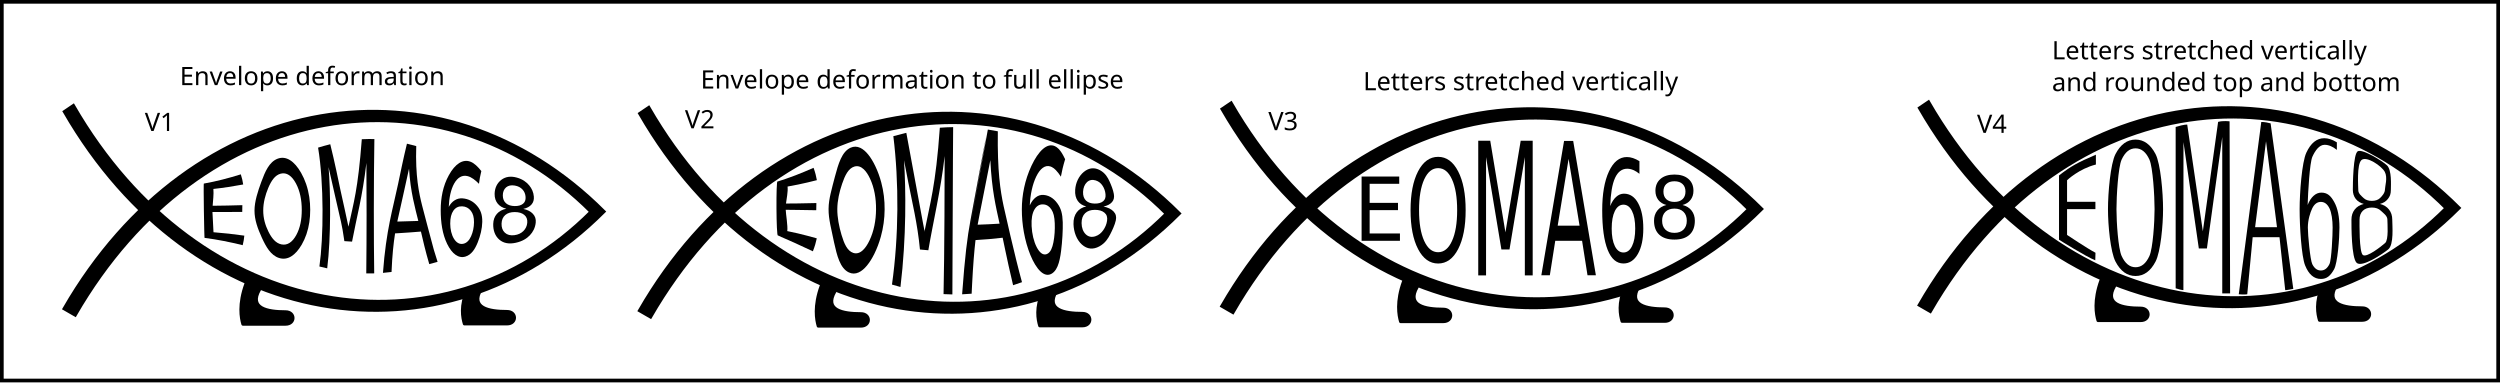
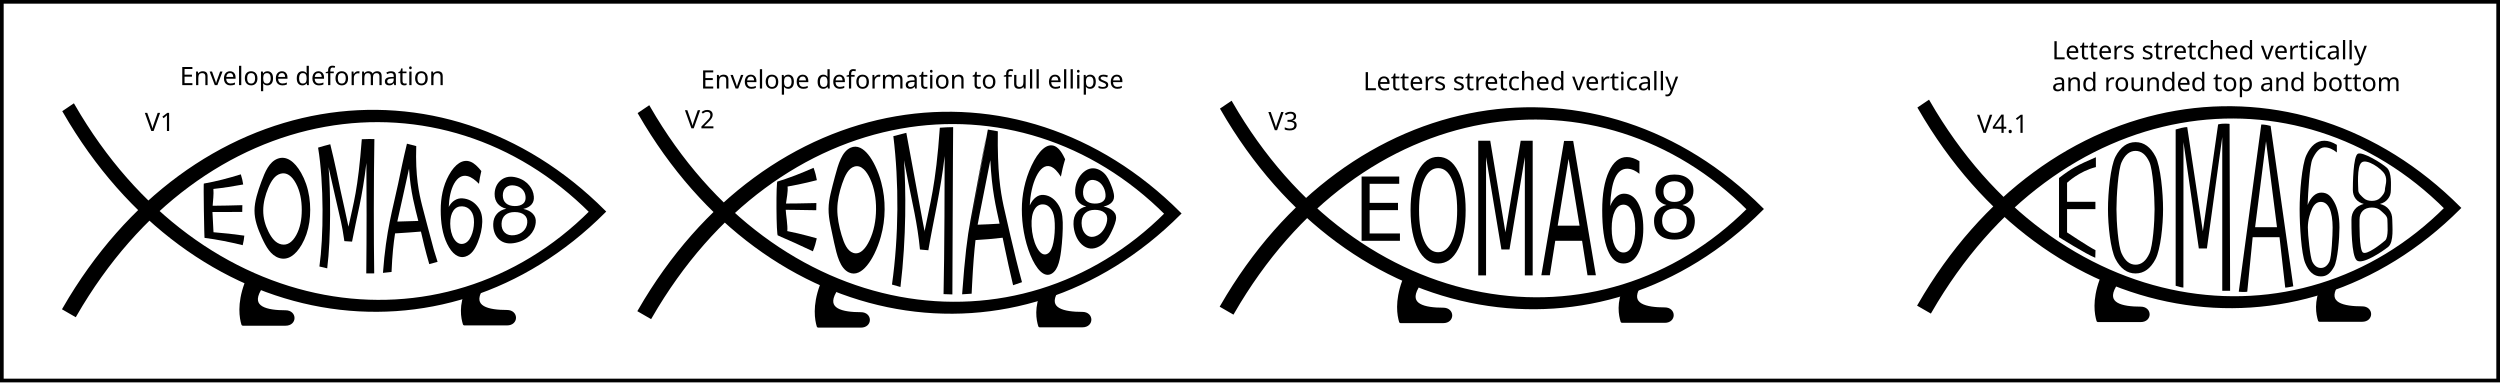
<svg xmlns="http://www.w3.org/2000/svg" version="1.1" width="3934.991" height="601.794" id="svg3107">
  <defs id="defs3109">
    </defs>
  <rect style="opacity:1;fill:#ffffff;fill-opacity:1;stroke:#000000;stroke-width:5.797;stroke-linecap:round;stroke-linejoin:miter;stroke-miterlimit:4;stroke-dasharray:none;stroke-dashoffset:0;stroke-opacity:1" id="rect4225" width="3929.194" height="595.997" x="2.898" y="2.898" />
  <g transform="translate(71.89195,-532.3932)" id="layer1">
    <path d="M 29.054,1018.266 C 230.428,669.475 622.189,608.821 878.773,865.405 623.963,1120.215 230.885,1057.091 29.431,708.162 l 14.187,-9.6 C 242.523,1043.076 625.116,1098.99 858.34,865.766 624.264,631.69 246.226,682.233 46.426,1028.296 Z" id="path3017" style="fill:#000000;fill-opacity:1;fill-rule:nonzero;stroke:#000000;stroke-width:5;stroke-linecap:butt;stroke-linejoin:miter;stroke-miterlimit:4;stroke-dasharray:none;stroke-opacity:1;marker-mid:none" />
    <path d="m 315.281,979.193 c -11.766,31.987 -7.649,53.952 -4.798,63.358 l 67.143,0 c 15.53,0 15.316,-19.286 0,-19.286 -29.071,0 -58.087,-5.703 -41.031,-35.245 z" id="path5954" style="fill:#000000;fill-opacity:1;stroke:#000000;stroke-width:5;stroke-linecap:round;stroke-linejoin:round;stroke-miterlimit:4;stroke-dasharray:none;stroke-opacity:1" />
    <path d="m 664.023,987.695 c -11.766,25.8 -7.776,44.987 -4.924,54.393 l 67.143,0 c 15.53,0 15.316,-19.286 0,-19.286 -29.071,0 -58.087,-5.703 -41.031,-35.245 z" id="path5954-7" style="fill:#000000;fill-opacity:1;stroke:#000000;stroke-width:5;stroke-linecap:round;stroke-linejoin:round;stroke-miterlimit:4;stroke-dasharray:none;stroke-opacity:1" />
  </g>
  <text xml:space="preserve" style="font-style:normal;font-weight:normal;font-size:40px;line-height:125%;font-family:sans-serif;letter-spacing:0px;word-spacing:0px;fill:#000000;fill-opacity:1;stroke:none;stroke-width:1px;stroke-linecap:butt;stroke-linejoin:miter;stroke-opacity:1" x="-461.131" y="672.596" id="text3411">
    <tspan id="tspan3413" x="-461.131" y="672.596">Darwin fish original svg from https://upload.wikimedia.org/wikipedia/commons/6/65/Darwin_Fish_01.svg</tspan>
  </text>
  <text xml:space="preserve" style="font-style:normal;font-weight:normal;font-size:40px;line-height:125%;font-family:sans-serif;letter-spacing:0px;word-spacing:0px;fill:#000000;fill-opacity:1;stroke:none;stroke-width:1px;stroke-linecap:butt;stroke-linejoin:miter;stroke-opacity:1" x="-451.628" y="796.136" id="text3434">
    <tspan id="tspan3436" x="-451.628" y="796.136">Instructions for envelope deformations from: http://graphicdesign.stackexchange.com/questions/2946/how-to-squeeze-text-into-a-shape</tspan>
  </text>
  <g transform="translate(1894.113,-536.4546)" id="layer1-5">
    <path d="M 29.054,1018.266 C 230.428,669.475 622.189,608.821 878.773,865.405 623.963,1120.215 230.885,1057.091 29.431,708.162 l 14.187,-9.6 C 242.523,1043.076 625.116,1098.99 858.34,865.766 624.264,631.69 246.226,682.233 46.426,1028.296 Z" id="path3017-8" style="fill:#000000;fill-opacity:1;fill-rule:nonzero;stroke:#000000;stroke-width:5;stroke-linecap:butt;stroke-linejoin:miter;stroke-miterlimit:4;stroke-dasharray:none;stroke-opacity:1;marker-mid:none" />
    <path d="m 315.281,979.193 c -11.766,31.987 -7.649,53.952 -4.798,63.358 l 67.143,0 c 15.53,0 15.316,-19.286 0,-19.286 -29.071,0 -58.087,-5.703 -41.031,-35.245 z" id="path5954-8" style="fill:#000000;fill-opacity:1;stroke:#000000;stroke-width:5;stroke-linecap:round;stroke-linejoin:round;stroke-miterlimit:4;stroke-dasharray:none;stroke-opacity:1" />
    <path d="m 664.023,987.695 c -11.766,25.8 -7.776,44.987 -4.924,54.393 l 67.143,0 c 15.53,0 15.316,-19.286 0,-19.286 -29.071,0 -58.087,-5.703 -41.031,-35.245 z" id="path5954-7-7" style="fill:#000000;fill-opacity:1;stroke:#000000;stroke-width:5;stroke-linecap:round;stroke-linejoin:round;stroke-miterlimit:4;stroke-dasharray:none;stroke-opacity:1" />
  </g>
  <g id="g4292" transform="translate(995.5309,158.5319)">
    <path d="m 1147.621,119.279 c 19.742,0 39.484,0 59.227,0 0,0 0,11.519 0,11.519 0,0 -46.553,0 -46.553,0 0,0 0,29.95 0,29.95 0,0 44.608,0 44.608,0 0,0 0,11.519 0,11.519 0,0 -44.608,0 -44.608,0 0,7.332 0,29.326 0,36.658 15.894,0 31.788,0 47.683,0 0,0 0,11.519 0,11.519 0,0 -60.356,0 -60.356,0 0,-25.291 0,-75.874 0,-101.165 z" id="path3352-7" style="font-style:normal;font-weight:normal;font-size:medium;line-height:125%;font-family:sans-serif;letter-spacing:0px;word-spacing:0px;fill:#000000;fill-opacity:1;stroke:none;stroke-width:1px;stroke-linecap:butt;stroke-linejoin:miter;stroke-opacity:1" />
    <path d="m 1268.102,106.114 q -13.803,0 -21.959,17.777 -8.093,17.777 -8.093,48.452 0,30.567 8.093,48.344 8.156,17.777 21.959,17.777 13.803,0 21.834,-17.777 8.094,-17.777 8.094,-48.344 0,-30.676 -8.094,-48.452 -8.031,-17.777 -21.834,-17.777 z m 0,-17.777 q 19.7,0 31.496,22.871 11.795,22.763 11.795,61.134 0,38.263 -11.795,61.134 -11.795,22.763 -31.496,22.763 -19.763,0 -31.621,-22.763 -11.795,-22.763 -11.795,-61.134 0,-38.372 11.795,-61.134 11.858,-22.871 31.621,-22.871 z" id="path3354-4" style="font-style:normal;font-weight:normal;font-size:medium;line-height:125%;font-family:sans-serif;letter-spacing:0px;word-spacing:0px;fill:#000000;fill-opacity:1;stroke:none;stroke-width:1px;stroke-linecap:butt;stroke-linejoin:miter;stroke-opacity:1" />
    <path d="m 1331.219,62.961 18.885,0 23.904,144.225 24.029,-144.225 18.885,0 0,211.937 -12.36,0 0,-186.101 -24.155,145.36 -12.736,0 -24.155,-145.36 0,186.101 -12.297,0 0,-211.937 z" id="path3356-2" style="font-style:normal;font-weight:normal;font-size:medium;line-height:125%;font-family:sans-serif;letter-spacing:0px;word-spacing:0px;fill:#000000;fill-opacity:1;stroke:none;stroke-width:1px;stroke-linecap:butt;stroke-linejoin:miter;stroke-opacity:1" />
    <path d="m 1473.451,91.5 -17.191,105.189 34.444,0 -17.254,-105.189 z m -7.152,-28.173 14.367,0 35.699,211.368 -13.175,0 -8.533,-54.222 -42.224,0 -8.533,54.222 -13.364,0 35.762,-211.368 z" id="path3358-1" style="font-style:normal;font-weight:normal;font-size:medium;line-height:125%;font-family:sans-serif;letter-spacing:0px;word-spacing:0px;fill:#000000;fill-opacity:1;stroke:none;stroke-width:1px;stroke-linecap:butt;stroke-linejoin:miter;stroke-opacity:1" />
    <path d="m 1559.781,163.613 q -8.533,0 -13.552,10.059 -4.956,10.059 -4.956,27.582 0,17.414 4.956,27.582 5.019,10.059 13.552,10.059 8.533,0 13.489,-10.059 5.019,-10.167 5.019,-27.582 0,-17.523 -5.019,-27.582 -4.957,-10.059 -13.489,-10.059 z m 25.159,-68.468 0,19.902 q -4.768,-3.894 -9.662,-5.949 -4.831,-2.055 -9.599,-2.055 -12.548,0 -19.198,14.602 -6.588,14.602 -7.529,44.131 3.702,-9.41 9.286,-14.386 5.584,-5.084 12.297,-5.084 14.117,0 22.273,14.818 8.219,14.71 8.219,40.129 0,24.878 -8.533,39.912 -8.533,15.035 -22.712,15.035 -16.25,0 -24.845,-21.416 -8.595,-21.525 -8.595,-62.302 0,-38.29 10.54,-61.004 10.54,-22.823 28.296,-22.823 4.768,0 9.599,1.622 4.894,1.622 10.164,4.867 z" id="path3360-6" style="font-style:normal;font-weight:normal;font-size:medium;line-height:125%;font-family:sans-serif;letter-spacing:0px;word-spacing:0px;fill:#000000;fill-opacity:1;stroke:none;stroke-width:1px;stroke-linecap:butt;stroke-linejoin:miter;stroke-opacity:1" />
    <path d="m 1640.026,169.8 q -9.035,0 -14.242,5.088 -5.145,5.088 -5.145,14.01 0,8.921 5.145,14.01 5.207,5.088 14.242,5.088 9.035,0 14.242,-5.088 5.207,-5.155 5.207,-14.01 0,-8.921 -5.207,-14.01 -5.145,-5.088 -14.242,-5.088 z m -12.674,-5.683 q -8.156,-2.115 -12.736,-7.996 -4.517,-5.881 -4.517,-14.34 0,-11.829 7.968,-18.702 8.031,-6.873 21.959,-6.873 13.991,0 21.959,6.873 7.968,6.873 7.968,18.702 0,8.459 -4.58,14.34 -4.517,5.882 -12.611,7.996 9.16,2.247 14.242,8.789 5.145,6.542 5.145,15.992 0,14.34 -8.344,22.006 -8.282,7.666 -23.779,7.666 -15.497,0 -23.841,-7.666 -8.282,-7.666 -8.282,-22.006 0,-9.45 5.145,-15.992 5.145,-6.542 14.305,-8.789 z m -4.643,-21.081 q 0,7.666 4.517,11.961 4.58,4.295 12.799,4.295 8.156,0 12.736,-4.295 4.643,-4.295 4.643,-11.961 0,-7.666 -4.643,-11.961 -4.58,-4.296 -12.736,-4.296 -8.219,0 -12.799,4.296 -4.517,4.295 -4.517,11.961 z" id="path3362-9" style="font-style:normal;font-weight:normal;font-size:medium;line-height:125%;font-family:sans-serif;letter-spacing:0px;word-spacing:0px;fill:#000000;fill-opacity:1;stroke:none;stroke-width:1px;stroke-linecap:butt;stroke-linejoin:miter;stroke-opacity:1" />
  </g>
  <text id="text4237" y="206.24" x="227.973" style="font-style:normal;font-weight:normal;font-size:40px;line-height:125%;font-family:Sans;letter-spacing:0px;word-spacing:0px;fill:#000000;fill-opacity:1;stroke:none;stroke-width:1px;stroke-linecap:butt;stroke-linejoin:miter;stroke-opacity:1" xml:space="preserve">
    <tspan y="206.24" x="227.973" id="tspan4239">V1</tspan>
  </text>
  <text id="text4241" y="204.896" x="1996.356" style="font-style:normal;font-weight:normal;font-size:40px;line-height:125%;font-family:Sans;letter-spacing:0px;word-spacing:0px;fill:#000000;fill-opacity:1;stroke:none;stroke-width:1px;stroke-linecap:butt;stroke-linejoin:miter;stroke-opacity:1" xml:space="preserve">
    <tspan y="204.896" x="1996.356" id="tspan4243">V3</tspan>
  </text>
  <g style="font-style:normal;font-weight:normal;font-size:40px;line-height:125%;font-family:sans-serif;letter-spacing:0px;word-spacing:0px;fill:#000000;fill-opacity:1;stroke:none;stroke-width:1px;stroke-linecap:butt;stroke-linejoin:miter;stroke-opacity:1" id="text3347-7" transform="matrix(3.212297,0,0,2.939284,-405.2637,-1436.334)">
    <path d="m 226.053,586.973 c 6.089,-1.173 12.071,-2.888 18.107,-4.944 0.586,1.956 0.942,3.767 1.16,5.431 -4.845,0.987 -9.691,1.809 -14.605,2.388 0.243,2.811 -0.201,6.422 -0.357,9.009 4.906,-0.049 9.742,-0.163 14.553,-0.325 -0.038,1.268 -0.06,2.401 -0.059,3.634 -4.823,0.016 -9.68,0.027 -14.599,0.033 -0.002,-0.818 0.52,11.421 0.533,10.836 5.081,0.418 10.088,1.049 15.09,1.822 -0.13,1.568 -0.365,3.274 -0.791,5.112 -6.214,-1.67 -12.387,-3.037 -18.678,-3.915 -0.173,0.753 -0.631,-29.846 -0.354,-29.082 z" id="path3352-5" />
    <path d="m 263.732,581.654 c -2.859,0.802 -4.652,3.84 -6.134,7.655 -1.426,3.703 -2.446,7.835 -2.458,12.029 -0.013,4.232 1.008,7.977 2.567,11.41 1.591,3.476 3.536,6.174 6.394,6.803 2.882,0.634 5.341,-1.209 7.243,-5.034 1.868,-3.728 2.684,-8.294 2.68,-13.439 -0.004,-5.202 -0.848,-10.094 -2.837,-14.144 -2.017,-4.137 -4.582,-6.085 -7.455,-5.28 z m -1.58,-7.983 c 4.123,-1.749 8.222,1.163 11.553,7.574 0.98,1.878 1.789,3.877 2.432,5.912 0.021,0.066 0.041,0.132 0.062,0.198 1.387,4.488 1.956,9.049 1.962,13.663 0.006,4.578 -0.544,8.867 -1.826,12.99 -0.019,0.061 -0.038,0.122 -0.058,0.183 -0.597,1.878 -1.35,3.721 -2.264,5.456 -3.096,5.855 -6.961,8.6 -11.092,7.177 -4.076,-1.403 -6.401,-5.97 -8.457,-10.874 -2.014,-4.83 -3.622,-9.544 -3.6,-14.564 0.021,-4.891 1.622,-10.222 3.366,-15.4 1.829,-5.43 3.833,-10.581 7.923,-12.316 z" id="path3354-9" />
    <path d="m 282.02,567.72 c 1.977,-0.654 3.964,-1.263 5.965,-1.811 2.158,9.415 4.11,20.018 4.999,24.569 -1e-5,-8e-5 0.017,0.088 0.017,0.088 0.865,4.44 3.197,15.493 3.9,19.515 2.51,-12.868 4.623,-19.459 6.542,-46.859 1.18,-0.073 2.361,-0.113 3.543,-0.118 10e-6,0 0.058,-2.2e-4 0.058,-2.2e-4 0.854,-0.003 1.707,0.012 2.56,0.044 -0.359,21.904 -0.331,54.272 -0.083,71.905 -0.824,0.027 -1.647,0.04 -2.47,0.038 -10e-6,0 -0.056,-1.2e-4 -0.056,-1.2e-4 -0.455,-0.001 -0.91,-0.007 -1.366,-0.017 0.205,-20.096 0.186,-43.496 0.065,-59.167 -2.052,18.902 -4.657,28.367 -7.033,42.153 -1.253,-0.074 -2.508,-0.163 -3.766,-0.265 -0.534,-4.388 -1.169,-7.998 -1.812,-11.243 -2e-5,-9e-5 -0.015,-0.076 -0.015,-0.076 1.551,7.785 -6.53,-31.182 -5.927,-28.393 1.028,12.599 1.237,37.716 -0.651,54.282 -1.275,-0.309 -2.548,-0.637 -3.819,-0.981 2.042,-15.669 2.27,-44.436 -0.651,-63.664 z" id="path3356-1" />
    <path d="m 326.572,578.84 c 4.447,-21.525 -10.624,52.66 -5.389,26.558 -0.039,0.196 -0.079,0.393 -0.118,0.591 -0.086,0.437 -0.172,0.88 -0.258,1.327 0.087,-0.002 0.175,-0.005 0.262,-0.007 4e-5,0 0.119,-0.003 0.119,-0.003 3.279,-0.089 6.582,-0.201 9.94,-0.325 -1.519,-6.749 -3.864,-15.533 -4.558,-28.142 z m -1.013,-13.225 c 1.526,0.395 3.045,0.826 4.558,1.286 -0.489,16.104 1.352,25.218 2.876,31.847 -0.056,-0.245 4.823,20.154 5.616,23.169 0.08,0.303 0.161,0.609 0.244,0.92 0.499,1.864 1.067,3.891 1.718,6.054 -0.298,0.091 -0.596,0.181 -0.894,0.271 -0.049,0.015 -0.099,0.03 -0.148,0.045 -1.011,0.305 -2.022,0.606 -3.034,0.9 -1.849,-6.846 -3.197,-13.262 -4.084,-17.433 -3.767,0.339 -7.473,0.643 -11.154,0.877 5e-5,0 -0.12,0.008 -0.12,0.008 -0.465,0.03 -0.93,0.058 -1.395,0.085 -0.754,5.253 -1.394,11.651 -1.731,20.662 -1.4,0.197 -2.8,0.359 -4.203,0.485 1.535,-23.026 4.928,-34.574 7.409,-47.576 0.047,-0.245 0.094,-0.492 0.142,-0.743 0.91,-4.762 2.387,-12.72 4.2,-20.857 z" id="path3358-17" />
    <path d="m 352.591,599.154 c -1.798,-0.064 -3.208,0.688 -4.263,2.305 -1.028,1.597 -1.577,3.862 -1.561,6.949 0.016,3.119 0.618,5.951 1.82,8.106 1.224,2.148 2.753,3.089 4.526,2.704 1.776,-0.385 2.989,-1.889 3.889,-4.074 0.893,-2.161 1.392,-4.75 1.415,-7.422 0.024,-2.727 -0.469,-4.654 -1.547,-6.171 -1.047,-1.493 -2.491,-2.335 -4.28,-2.398 z m 9.418,-18.879 c -0.59,2.514 -0.938,4.789 -1.149,6.829 -0.907,-1.005 -1.817,-1.9 -2.762,-2.626 -0.934,-0.725 -1.876,-1.243 -2.86,-1.506 -2.608,-0.698 -4.834,0.709 -6.518,3.946 -1.665,3.229 -2.482,7.631 -2.674,12.545 0.771,-1.554 1.742,-2.751 2.911,-3.539 1.176,-0.812 2.453,-1.149 3.865,-1.031 2.939,0.247 5.319,1.723 7.066,3.959 1.804,2.278 2.639,4.892 2.579,8.658 -0.057,3.546 -0.925,7.443 -2.217,10.947 -1.346,3.65 -3.072,6.61 -6.017,7.603 -3.387,1.142 -6.583,-1.427 -8.965,-6.764 -2.34,-5.265 -3.167,-11.506 -3.162,-18.214 0.004,-6.346 1.075,-12.859 4.018,-18.653 3.034,-5.997 6.818,-8.722 10.519,-7.184 0.975,0.405 1.88,1.059 2.746,1.914 0.88,0.861 1.735,1.919 2.621,3.116 z" id="path3360-2" />
    <path d="m 378.404,602.226 c -1.973,-0.005 -3.516,0.507 -4.667,1.581 -1.129,1.066 -1.753,2.585 -1.819,4.594 -0.067,2.032 0.475,3.717 1.626,4.881 1.174,1.172 2.716,1.584 4.625,1.329 1.897,-0.254 3.345,-1.041 4.444,-2.219 1.094,-1.187 1.762,-2.671 1.9,-4.446 0.14,-1.806 -0.336,-3.173 -1.457,-4.192 -1.095,-1.008 -2.671,-1.524 -4.651,-1.528 z m -4.154,-1.785 c -1.773,-0.467 -3.177,-1.346 -4.198,-2.696 -1.001,-1.341 -1.561,-3.074 -1.533,-5.244 0.039,-3.081 1.179,-5.799 3.31,-7.549 2.185,-1.78 4.746,-2.052 7.606,-1.174 2.829,0.868 4.696,2.399 6.006,4.131 1.303,1.722 2.127,3.703 2.296,6.017 0.124,1.697 -0.212,3.081 -1.145,4.256 -0.907,1.159 -2.267,1.944 -4.029,2.353 2.016,0.463 3.62,1.337 4.71,2.625 1.116,1.303 1.565,2.852 1.39,4.726 -0.259,2.767 -1.366,5.048 -2.893,6.791 -1.532,1.761 -3.722,3.246 -6.879,3.995 -3.222,0.764 -5.923,0.325 -8.057,-1.66 -2.093,-1.962 -3.075,-4.953 -3.001,-8.385 0.048,-2.227 0.671,-4.02 1.787,-5.422 1.124,-1.413 2.656,-2.322 4.633,-2.763 z m -1.716,-7.072 c 0.015,1.833 0.575,3.208 1.58,4.167 1.025,0.965 2.434,1.441 4.221,1.477 1.772,0.036 3.153,-0.383 4.094,-1.232 0.968,-0.861 1.356,-2.04 1.264,-3.638 -0.09,-1.582 -0.597,-2.913 -1.502,-3.985 -0.896,-1.075 -2.138,-1.828 -3.837,-2.135 -1.72,-0.31 -3.129,-0.014 -4.216,0.987 -1.063,0.993 -1.62,2.506 -1.605,4.359 z" id="path3362-1" />
  </g>
  <g transform="translate(977.5028,-529.3849)" id="layer1-9">
    <path d="M 29.054,1018.266 C 230.428,669.475 622.189,608.821 878.773,865.405 623.963,1120.215 230.885,1057.091 29.431,708.162 l 14.187,-9.6 C 242.523,1043.076 625.116,1098.99 858.34,865.766 624.264,631.69 246.226,682.233 46.426,1028.296 Z" id="path3017-2" style="fill:#000000;fill-opacity:1;fill-rule:nonzero;stroke:#000000;stroke-width:5;stroke-linecap:butt;stroke-linejoin:miter;stroke-miterlimit:4;stroke-dasharray:none;stroke-opacity:1;marker-mid:none" />
    <path d="m 315.281,979.193 c -11.766,31.987 -7.649,53.952 -4.798,63.358 l 67.143,0 c 15.53,0 15.316,-19.286 0,-19.286 -29.071,0 -58.087,-5.703 -41.031,-35.245 z" id="path5954-84" style="fill:#000000;fill-opacity:1;stroke:#000000;stroke-width:5;stroke-linecap:round;stroke-linejoin:round;stroke-miterlimit:4;stroke-dasharray:none;stroke-opacity:1" />
    <path d="m 664.023,987.695 c -11.766,25.8 -7.776,44.987 -4.924,54.393 l 67.143,0 c 15.53,0 15.316,-19.286 0,-19.286 -29.071,0 -58.087,-5.703 -41.031,-35.245 z" id="path5954-7-9" style="fill:#000000;fill-opacity:1;stroke:#000000;stroke-width:5;stroke-linecap:round;stroke-linejoin:round;stroke-miterlimit:4;stroke-dasharray:none;stroke-opacity:1" />
  </g>
  <g style="font-style:normal;font-weight:normal;font-size:118.391px;line-height:125%;font-family:Sans;letter-spacing:0px;word-spacing:0px;fill:#000000;fill-opacity:1;stroke:none;stroke-width:1px;stroke-linecap:butt;stroke-linejoin:miter;stroke-opacity:1" id="text4236" transform="matrix(1.11283,0,0,1,-1106.095,158.5319)">
    <path d="m 2093.657,127.19 c 3.835,-1.318 7.692,-2.725 11.56,-4.173 0,0 0,-1e-5 0,-1e-5 4.63,-1.749 9.264,-3.637 13.906,-5.624 0,0 0,0 0,0 8.456,-3.62 16.984,-7.627 25.537,-11.787 2.358,7.198 3.792,13.663 4.679,19.431 -8.733,2.491 -17.479,4.825 -26.259,6.827 0,0 0,0 0,0 -4.816,1.097 -9.62,2.14 -14.434,3.077 0,0 0,0 0,0 -0.251,0.045 -0.501,0.092 -0.752,0.138 0.856,8.338 -1.557,19.535 -2.239,26.737 0.28,-4e-5 0.56,1.3e-4 0.84,5.5e-4 0,0 0,0 0,0 5.425,-0.016 10.608,-0.083 15.883,-0.153 0,0 0,0 0,0 8.957,-0.121 17.587,-0.331 26.259,-0.589 -0.119,3.978 -0.185,7.376 -0.185,11.289 -8.29,-0.161 -17.763,-0.326 -26.352,-0.464 0,0 0,0 0,0 -5.052,-0.082 -10.755,-0.145 -15.972,-0.211 -0.282,-0.005 -0.564,-0.009 -0.846,-0.013 0.143,6.391 3.174,25.616 2.207,33.545 0.242,0.054 0.485,0.109 0.728,0.165 4.614,1.011 9.401,2.157 14.083,3.394 0,0 0,0 0,0 8.849,2.335 18.003,5.054 26.907,7.85 -1.119,6.057 -2.836,12.845 -5.535,20.391 -8.555,-4.509 -17.707,-9.285 -25.954,-13.398 -4.276,-2.133 -9.138,-4.493 -13.246,-6.484 0,-1e-5 0,-1e-5 0,-1e-5 -3.755,-1.832 -7.023,-3.341 -10.244,-5.132 -2.445,3.267 -2.764,-88.644 -0.57,-84.819 z" id="path4241" />
    <path d="m 2202.387,103.631 c -8.456,2.794 -13.308,13.886 -17.354,27.139 -3.876,12.808 -6.678,26.245 -6.787,39.668 -0.107,13.275 2.435,27.427 5.936,40.679 3.694,13.845 8.213,25.413 16.693,28.433 4.67,1.663 9.187,0.207 13.528,-4.279 3.427,-3.542 6.58,-8.822 9.331,-15.249 6.267,-14.548 9.168,-31.558 9.297,-48.982 0.13,-17.434 -2.503,-34.081 -8.419,-48.225 -2.6,-6.26 -5.612,-11.406 -8.926,-14.872 -4.199,-4.392 -8.631,-5.854 -13.3,-4.311 z m -5.371,-29.657 c 4.512,-2.244 9.088,-2.21 13.721,0.203 7.862,4.095 15.183,14.698 21.227,28.769 3.571,8.28 6.374,17.035 8.437,25.656 3.4,14.206 4.875,28.195 4.773,42.572 -0.102,14.357 -1.781,28.615 -5.471,43.241 -2.237,8.866 -5.239,17.9 -9.034,26.469 -6.407,14.415 -14.072,25.23 -22.153,29.346 -4.76,2.424 -9.413,2.403 -13.934,0.032 -6.123,-3.211 -10.403,-9.81 -13.614,-18.363 -3.155,-8.403 -5.294,-18.771 -7.3,-28.788 -1.628,-8.199 -4.181,-21.355 -5.325,-27.97 -1.5,-8.672 -2.523,-16.382 -2.458,-24.839 0.066,-8.473 1.213,-15.935 2.927,-24.306 1.413,-6.899 4.122,-18.427 6.132,-26.779 2.309,-9.587 4.78,-19.589 8.14,-27.644 3.428,-8.217 7.825,-14.561 13.933,-17.599 z" id="path4243" />
    <path d="m 2257.505,55.795 c 5.55,-1.742 11.129,-3.346 16.744,-4.8 0.536,-0.139 1.073,-0.276 1.609,-0.412 3.49,19.937 28.834,175.533 25.898,154.232 7.279,-41.878 15.746,-70.567 21.493,-162.309 6.274,-0.533 12.551,-0.848 18.835,-0.942 -4.498,794.244 2.088,-535.252 -1.076,263.339 -4.167,-0.06 -8.33,-0.228 -12.492,-0.502 1.28,-59.079 1.628,-193.496 1.557,-217.343 -5.48,54.113 -16.63,105.265 -23.075,148.328 -3.961,-0.34 -7.916,-0.731 -11.868,-1.172 -3.426,-40.623 -11.268,-75.752 -16.563,-106.081 6.137,35.144 -11.525,-66.303 -5.982,-34.582 2.696,46.144 3.485,121.476 -5.016,199.621 -4.022,-1.192 -8.022,-2.461 -12.005,-3.801 9.702,-76.486 9.977,-160.786 1.94,-233.577 z" id="path4245" />
    <path d="m 2394.682,93.569 c -4.71,27.366 -16.377,90.992 -17.939,101.59 10.419,-0.384 20.702,-0.942 31.016,-1.654 -5.36,-27.355 -10.944,-52.421 -13.078,-99.936 z m -3.517,-48.198 c 4.725,0.803 9.429,1.729 14.114,2.774 -0.742,63.412 3.543,93.148 8.165,117.579 0.644,3.404 16.031,79.912 26.02,119.887 -4.163,1.695 -8.358,3.297 -12.589,4.796 -4.706,-21.768 -8.476,-41.379 -11.195,-55.758 -1.237,-6.54 -2.548,-13.554 -3.569,-19.014 -12.731,1.681 -25.443,2.936 -38.39,3.709 -1.852,17.899 -3.439,39.611 -4.833,69.789 -0.216,4.67 -0.426,9.529 -0.633,14.601 -4.487,0.452 -8.98,0.776 -13.482,0.971 4.026,-60.966 7.348,-89.714 11.754,-116.231 67.422,-405.54 -48.755,306.792 24.639,-143.103 z" id="path4247" />
    <path d="m 2469.016,163.151 c -5.054,-0.093 -9.126,2.623 -12.095,8.437 -2.895,5.74 -4.382,13.926 -3.858,25.816 0.531,12.057 2.988,23.865 7.138,32.963 4.237,9.115 9.114,13.153 14.165,11.114 2.758,-1.114 4.861,-3.703 6.476,-7.446 1.323,-3.067 2.3,-6.863 3.065,-11.133 1.667,-9.267 2.257,-20.206 1.901,-30.004 -0.369,-10.166 -1.743,-16.614 -4.797,-21.795 -1.329,-2.283 -2.876,-4.1 -4.627,-5.419 -2.134,-1.604 -4.589,-2.481 -7.367,-2.532 z m 31.478,-71.056 c -2.897,10.461 -4.764,19.578 -6.009,27.454 -1.143,-1.963 -2.299,-3.83 -3.486,-5.566 -1.177,-1.722 -2.381,-3.309 -3.63,-4.731 -1.856,-2.135 -3.774,-3.805 -5.809,-4.922 -0.678,-0.371 -1.367,-0.68 -2.067,-0.923 -7.474,-2.597 -14.382,3.414 -19.864,15.857 -5.349,12.235 -8.458,28.552 -9.149,45.496 2.232,-5.525 5.107,-9.813 8.493,-12.659 3.42,-2.94 7.083,-4.2 11.067,-3.837 2.37,0.216 4.579,0.788 6.643,1.67 0,0 0,0 0,0 4.054,1.739 7.569,4.688 10.541,8.436 0.829,1.045 1.62,2.159 2.369,3.333 5.035,7.771 7.145,15.935 7.524,29.664 0.323,11.688 -0.654,30.268 -2.354,45.085 -0.252,2.194 -0.526,4.36 -0.833,6.473 -1.287,8.865 -3.144,16.717 -6.379,22.437 0,0 0,0 0,0 -1.804,3.192 -3.999,5.645 -6.648,7.195 -4.901,2.868 -10.085,1.53 -15.327,-3.926 -5.22,-5.433 -10.122,-14.586 -14.26,-25.787 -4.13,-11.221 -7.204,-23.662 -9.178,-35.776 -1.964,-12.047 -2.894,-23.965 -2.892,-36.201 0,-21.843 4.1,-45.874 13.616,-68.478 4.782,-11.399 10.351,-20.808 16.24,-26.459 5.911,-5.671 11.684,-7.132 17.063,-4.293 0.866,0.457 1.705,1.015 2.519,1.668 1.877,1.507 3.601,3.51 5.207,5.941 1.252,1.877 2.45,4.001 3.619,6.34 1.016,2.032 2.002,4.209 2.983,6.509 z" id="path4249" />
    <path d="m 2542.385,171.761 c -5.778,0.07 -10.286,1.73 -13.61,5.269 -3.246,3.496 -5.077,8.596 -5.029,15.62 0.048,7.158 2.078,13.402 5.808,17.492 3.827,4.144 8.386,5.074 13.563,3.258 5.141,-1.803 8.624,-5.389 11.362,-9.743 2.664,-4.29 4.673,-9.367 5.328,-14.752 0.683,-5.621 -0.425,-9.611 -3.729,-12.689 -3.168,-2.991 -7.899,-4.525 -13.693,-4.455 z m -12.044,-5.389 c -5.095,-1.411 -9.112,-4.161 -11.933,-8.545 -2.759,-4.345 -4.222,-10.147 -3.723,-17.767 0.71,-10.85 4.981,-21.305 12.181,-27.96 7.426,-6.812 15.348,-7.358 22.941,-2.721 7.525,4.596 10.974,11.521 13.569,17.864 2.294,5.609 5.044,13.26 5.99,19.52 0.784,5.189 0.186,9.216 -2.542,12.762 -2.606,3.444 -6.775,5.774 -12.055,7.009 6.032,1.382 11.017,3.994 14.218,7.802 3.338,3.918 4.257,8.369 3.19,13.982 -1.326,6.968 -5.337,16.368 -7.855,21.8 -3.042,6.626 -7.077,14.062 -15.493,19.181 -8.567,5.21 -17.067,4.692 -24.669,-2.939 -7.408,-7.489 -11.494,-19.528 -11.848,-32.024 -0.228,-8.051 1.528,-14.207 4.691,-18.869 3.193,-4.706 7.642,-7.668 13.339,-9.096 z m -4.506,-22.96 c -0.216,6.235 1.339,10.74 4.182,13.802 2.909,3.095 6.991,4.564 12.213,4.688 5.176,0.123 9.299,-1.14 12.017,-3.693 2.84,-2.626 3.764,-6.122 3.335,-11.146 -0.416,-4.877 -1.867,-9.396 -4.084,-13.154 -2.228,-3.829 -5.269,-6.923 -9.873,-8.487 -4.663,-1.584 -8.769,-0.79 -12.22,2.739 -3.36,3.483 -5.35,8.914 -5.57,15.251 z" id="path4251" />
  </g>
  <text id="text4237-6" y="202.005" x="1078.091" style="font-style:normal;font-weight:normal;font-size:40px;line-height:125%;font-family:Sans;letter-spacing:0px;word-spacing:0px;fill:#000000;fill-opacity:1;stroke:none;stroke-width:1px;stroke-linecap:butt;stroke-linejoin:miter;stroke-opacity:1" xml:space="preserve">
    <tspan y="202.005" x="1078.091" id="tspan4239-9">V2</tspan>
  </text>
  <text xml:space="preserve" style="font-style:normal;font-weight:normal;font-size:40px;line-height:125%;font-family:Sans;letter-spacing:0px;word-spacing:0px;fill:#000000;fill-opacity:1;stroke:none;stroke-width:1px;stroke-linecap:butt;stroke-linejoin:miter;stroke-opacity:1" x="282.995" y="133.988" id="text4203">
    <tspan id="tspan4205" x="282.995" y="133.988">Envelope deformation</tspan>
  </text>
  <text xml:space="preserve" style="font-style:normal;font-weight:normal;font-size:40px;line-height:125%;font-family:Sans;letter-spacing:0px;word-spacing:0px;fill:#000000;fill-opacity:1;stroke:none;stroke-width:1px;stroke-linecap:butt;stroke-linejoin:miter;stroke-opacity:1" x="1102.798" y="139.364" id="text4207">
    <tspan id="tspan4209" x="1102.798" y="139.364">Envelope deformation to full ellipse</tspan>
  </text>
  <text xml:space="preserve" style="font-style:normal;font-weight:normal;font-size:40px;line-height:125%;font-family:Sans;letter-spacing:0px;word-spacing:0px;fill:#000000;fill-opacity:1;stroke:none;stroke-width:1px;stroke-linecap:butt;stroke-linejoin:miter;stroke-opacity:1" x="2145.694" y="142.052" id="text4221">
    <tspan id="tspan4223" x="2145.694" y="142.052">Letters stretched vertically</tspan>
  </text>
  <g transform="translate(2991.846,-538.1129)" id="layer1-5-4">
    <path d="M 29.054,1018.266 C 230.428,669.475 622.189,608.821 878.773,865.405 623.963,1120.215 230.885,1057.091 29.431,708.162 l 14.187,-9.6 C 242.523,1043.076 625.116,1098.99 858.34,865.766 624.264,631.69 246.226,682.233 46.426,1028.296 Z" id="path3017-8-4" style="fill:#000000;fill-opacity:1;fill-rule:nonzero;stroke:#000000;stroke-width:5;stroke-linecap:butt;stroke-linejoin:miter;stroke-miterlimit:4;stroke-dasharray:none;stroke-opacity:1;marker-mid:none" />
    <path d="m 315.281,979.193 c -11.766,31.987 -7.649,53.952 -4.798,63.358 l 67.143,0 c 15.53,0 15.316,-19.286 0,-19.286 -29.071,0 -58.087,-5.703 -41.031,-35.245 z" id="path5954-8-7" style="fill:#000000;fill-opacity:1;stroke:#000000;stroke-width:5;stroke-linecap:round;stroke-linejoin:round;stroke-miterlimit:4;stroke-dasharray:none;stroke-opacity:1" />
    <path d="m 664.023,987.695 c -11.766,25.8 -7.776,44.987 -4.924,54.393 l 67.143,0 c 15.53,0 15.316,-19.286 0,-19.286 -29.071,0 -58.087,-5.703 -41.031,-35.245 z" id="path5954-7-7-6" style="fill:#000000;fill-opacity:1;stroke:#000000;stroke-width:5;stroke-linecap:round;stroke-linejoin:round;stroke-miterlimit:4;stroke-dasharray:none;stroke-opacity:1" />
  </g>
  <g id="g4292-6" transform="translate(2093.263,156.8736)">
-     <path style="font-style:normal;font-weight:normal;font-size:medium;line-height:125%;font-family:sans-serif;letter-spacing:0px;word-spacing:0px;fill:#000000;fill-opacity:1;stroke:none;stroke-width:1px;stroke-linecap:butt;stroke-linejoin:miter;stroke-opacity:1" d="m 1147.621,119.279 c 19.006,-14.73 28.927,-20.177 58.027,-32.68 l 0.029,15.491 c -26.609,6.691 -45.382,24.708 -45.382,24.708 l 0,33.95 44.608,0 0,11.519 -44.608,0 0,40.658 c 0,0 32.315,21.627 44.726,28.034 l -0.336,11.887 c -13.895,-5.294 -57.064,-32.402 -57.064,-32.402 z" id="path3352-7-2" />
-     <path d="m 1268.102,76.614 c -9.202,0 -16.522,5.926 -21.959,17.777 -5.396,11.851 -8.093,57.502 -8.093,77.952 0,20.378 2.698,61.792 8.093,73.644 5.438,11.851 12.757,17.777 21.959,17.777 9.202,0 16.48,-5.926 21.834,-17.777 5.396,-11.851 8.094,-53.265 8.094,-73.644 0,-20.45 -2.698,-66.101 -8.094,-77.952 -5.354,-11.851 -12.632,-17.777 -21.834,-17.777 z m 0,-13.777 c 13.134,0 23.632,7.624 31.496,22.871 7.863,15.175 11.795,61.053 11.795,86.634 0,25.509 -3.932,67.187 -11.795,82.434 -7.864,15.175 -18.362,22.763 -31.496,22.763 -13.175,0 -23.716,-7.588 -31.621,-22.763 -7.864,-15.175 -11.795,-56.853 -11.795,-82.434 0,-25.581 3.932,-71.459 11.795,-86.634 7.905,-15.247 18.446,-22.871 31.621,-22.871 z" id="path3354-4-5" style="font-style:normal;font-weight:normal;font-size:medium;line-height:125%;font-family:sans-serif;letter-spacing:0px;word-spacing:0px;fill:#000000;fill-opacity:1;stroke:none;stroke-width:1px;stroke-linecap:butt;stroke-linejoin:miter;stroke-opacity:1" />
-     <path d="m 1331.219,42.961 c 14.111,-4.368 18.213,-3.696 18.213,-3.696 l 24.576,167.921 24.029,-172.225 c 8.064,-2.184 18.045,-0.84 18.045,-0.84 l 0.84,270.777 -12.36,0 0,-246.101 -24.155,175.36 -12.736,0 -24.155,-167.36 -0.119,232.774 c 0,0 -0.715,1.01 -12.178,-2.673 z" id="path3356-2-4" style="font-style:normal;font-weight:normal;font-size:medium;line-height:125%;font-family:sans-serif;letter-spacing:0px;word-spacing:0px;fill:#000000;fill-opacity:1;stroke:none;stroke-width:1px;stroke-linecap:butt;stroke-linejoin:miter;stroke-opacity:1" />
-     <path d="m 1473.451,65.5 -17.191,135.189 34.444,0 z m -7.488,-30.357 c 0,0 4.876,-0.504 14.704,2.184 l 35.699,260.469 c -10.691,2.257 -12.7,2.019 -12.7,2.019 l -9.008,-83.342 -42.224,0 -8.533,89.827 c -3.948,0.84 -13.364,0 -13.364,0 z" id="path3358-1-3" style="font-style:normal;font-weight:normal;font-size:medium;line-height:125%;font-family:sans-serif;letter-spacing:0px;word-spacing:0px;fill:#000000;fill-opacity:1;stroke:none;stroke-width:1px;stroke-linecap:butt;stroke-linejoin:miter;stroke-opacity:1" />
-     <path d="m 1559.781,160.913 c -5.688,0 -10.206,3.353 -13.552,10.059 -3.304,6.706 -6.956,18.6 -6.956,30.282 0,11.61 3.652,50.804 6.956,57.582 3.346,6.706 7.864,10.059 13.552,10.059 5.689,0 10.185,-3.353 13.489,-10.059 3.346,-6.778 5.019,-45.972 5.019,-57.582 0,-11.682 -1.673,-23.576 -5.019,-30.282 -3.304,-6.706 -7.801,-10.059 -13.489,-10.059 z m 25.159,-93.767 0,11.902 c -3.179,-2.596 -6.399,-4.579 -9.662,-5.949 -3.221,-1.37 -6.42,-2.055 -9.599,-2.055 -8.365,0 -14.765,8.867 -19.198,18.602 -4.392,9.735 -6.901,56.445 -7.529,76.131 2.468,-6.273 5.563,-11.069 9.286,-14.386 3.723,-3.389 7.822,-5.084 12.297,-5.084 9.411,0 14.835,4.939 20.273,14.818 5.479,9.807 8.219,23.183 8.219,40.129 0,16.585 -2.844,55.889 -8.533,65.912 -5.689,10.023 -11.259,15.035 -20.712,15.035 -10.833,0 -19.115,-7.139 -24.845,-21.416 -5.73,-14.35 -8.595,-61.117 -8.595,-88.302 0,-25.527 3.514,-73.861 10.54,-89.004 7.027,-15.215 16.459,-22.823 28.296,-22.823 3.179,0 6.379,0.541 9.599,1.622 3.263,1.082 6.651,2.704 10.164,4.867 z" id="path3360-6-6" style="font-style:normal;font-weight:normal;font-size:medium;line-height:125%;font-family:sans-serif;letter-spacing:0px;word-spacing:0px;fill:#000000;fill-opacity:1;stroke:none;stroke-width:1px;stroke-linecap:butt;stroke-linejoin:miter;stroke-opacity:1" />
-     <path d="m 1640.026,169.8 c -6.023,0 -10.77,1.696 -14.242,5.088 -3.43,3.392 -5.145,8.062 -5.145,14.01 0,5.948 -0.694,50.498 5.145,55.51 5.838,5.012 29.318,-13.645 35.136,-18.773 5.818,-5.128 3.544,-31.071 3.544,-36.975 0,-5.948 -6.725,-10.38 -10.197,-13.772 -3.43,-3.392 -8.177,-5.088 -14.242,-5.088 z m -12.674,-5.683 c -5.438,-1.41 -9.683,-4.075 -12.736,-7.996 -3.011,-3.921 -4.517,-8.701 -4.517,-14.34 0,-7.886 0.402,-57.155 7.968,-60.702 7.566,-3.547 37.666,14.771 45.649,22.175 7.984,7.404 6.237,31.764 6.237,38.527 0,6.763 -1.527,10.419 -4.58,14.34 -3.011,3.921 -7.215,6.586 -12.611,7.996 6.107,1.498 10.854,4.428 14.242,8.789 3.43,4.362 5.145,9.692 5.145,15.992 0,9.56 2.909,39.346 -6.444,46.857 -9.353,7.511 -41.036,28.779 -49.52,21.149 -8.484,-7.63 -8.282,-58.446 -8.282,-68.006 0,-6.3 1.715,-11.631 5.145,-15.992 3.43,-4.362 8.198,-7.291 14.305,-8.789 z m -8.658,-21.318 c 0,5.111 5.521,9.335 8.532,12.199 3.053,2.864 7.32,4.295 12.799,4.295 5.438,0 9.683,-1.432 12.736,-4.295 3.095,-2.864 7.835,-8.195 7.835,-13.305 0,-5.111 4.678,-18.993 -0.27,-28.179 -4.947,-9.185 -28.696,-25.208 -36.542,-18.563 -7.845,6.645 -5.091,42.737 -5.091,47.848 z" id="path3362-9-1" style="font-style:normal;font-weight:normal;font-size:medium;line-height:125%;font-family:sans-serif;letter-spacing:0px;word-spacing:0px;fill:#000000;fill-opacity:1;stroke:none;stroke-width:1px;stroke-linecap:butt;stroke-linejoin:miter;stroke-opacity:1" />
+     <path style="font-style:normal;font-weight:normal;font-size:medium;line-height:125%;font-family:sans-serif;letter-spacing:0px;word-spacing:0px;fill:#000000;fill-opacity:1;stroke:none;stroke-width:1px;stroke-linecap:butt;stroke-linejoin:miter;stroke-opacity:1" d="m 1147.621,123.279 c 19.006,-14.73 28.927,-20.177 58.027,-32.68 l 0.029,15.491 c -26.609,6.691 -45.382,24.708 -45.382,24.708 l 0,29.95 44.608,0 0,11.519 -44.608,0 0,36.658 c 0,0 32.315,21.627 44.726,28.034 l -0.336,11.887 c -13.895,-5.294 -57.064,-32.402 -57.064,-32.402 z" id="path3352-7-2" />
+     <path d="m 1268.102,80.614 c -9.202,0 -16.522,5.926 -21.959,17.777 -5.396,11.851 -8.093,53.502 -8.093,73.952 0,20.378 2.698,57.792 8.093,69.644 5.438,11.851 12.757,17.777 21.959,17.777 9.202,0 16.48,-5.926 21.834,-17.777 5.396,-11.851 8.094,-49.265 8.094,-69.644 0,-20.45 -2.698,-62.101 -8.094,-73.952 -5.354,-11.851 -12.632,-17.777 -21.834,-17.777 z m 0,-13.777 c 13.134,0 23.632,7.624 31.496,22.871 7.863,15.175 11.795,57.053 11.795,82.634 0,25.509 -3.932,63.187 -11.795,78.434 -7.864,15.175 -18.362,22.763 -31.496,22.763 -13.175,0 -23.716,-7.588 -31.621,-22.763 -7.864,-15.175 -11.795,-52.853 -11.795,-78.434 0,-25.581 3.932,-67.459 11.795,-82.634 7.905,-15.247 18.446,-22.871 31.621,-22.871 z" id="path3354-4-5" style="font-style:normal;font-weight:normal;font-size:medium;line-height:125%;font-family:sans-serif;letter-spacing:0px;word-spacing:0px;fill:#000000;fill-opacity:1;stroke:none;stroke-width:1px;stroke-linecap:butt;stroke-linejoin:miter;stroke-opacity:1" />
+     <path d="m 1331.219,46.961 c 14.111,-4.368 18.213,-3.696 18.213,-3.696 l 24.576,163.921 24.029,-168.225 c 8.064,-2.184 18.045,-0.84 18.045,-0.84 l 0.84,262.777 -12.36,0 0,-242.101 -24.155,175.36 -12.736,0 -24.155,-167.36 -0.119,228.774 c 0,0 -0.715,1.01 -12.178,-2.673 z" id="path3356-2-4" style="font-style:normal;font-weight:normal;font-size:medium;line-height:125%;font-family:sans-serif;letter-spacing:0px;word-spacing:0px;fill:#000000;fill-opacity:1;stroke:none;stroke-width:1px;stroke-linecap:butt;stroke-linejoin:miter;stroke-opacity:1" />
+     <path d="m 1473.451,65.5 -17.191,135.189 34.444,0 z m -7.488,-26.357 c 0,0 4.876,-0.504 14.704,2.184 l 35.699,252.469 c -10.691,2.257 -12.7,2.019 -12.7,2.019 l -9.008,-79.342 -42.224,0 -8.533,85.827 c -3.948,0.84 -13.364,0 -13.364,0 z" id="path3358-1-3" style="font-style:normal;font-weight:normal;font-size:medium;line-height:125%;font-family:sans-serif;letter-spacing:0px;word-spacing:0px;fill:#000000;fill-opacity:1;stroke:none;stroke-width:1px;stroke-linecap:butt;stroke-linejoin:miter;stroke-opacity:1" />
+     <path d="m 1559.781,160.913 c -5.688,0 -10.206,3.353 -13.552,10.059 -3.304,6.706 -6.956,18.6 -6.956,30.282 0,11.61 3.652,46.804 6.956,53.582 3.346,6.706 7.864,10.059 13.552,10.059 5.689,0 10.185,-3.353 13.489,-10.059 3.346,-6.778 5.019,-41.972 5.019,-53.582 0,-11.682 -1.673,-23.576 -5.019,-30.282 -3.304,-6.706 -7.801,-10.059 -13.489,-10.059 z m 25.159,-89.767 0,11.902 c -3.179,-2.596 -6.399,-4.579 -9.662,-5.949 -3.221,-1.37 -6.42,-2.055 -9.599,-2.055 -8.365,0 -14.765,8.867 -19.198,18.602 -4.392,9.735 -6.901,52.445 -7.529,72.131 2.468,-6.273 5.563,-11.069 9.286,-14.386 3.723,-3.389 7.822,-5.084 12.297,-5.084 9.411,0 14.835,4.939 20.273,14.818 5.479,9.807 8.219,23.183 8.219,40.129 0,16.585 -2.844,51.889 -8.533,61.912 -5.689,10.023 -11.259,15.035 -20.712,15.035 -10.833,0 -19.115,-7.139 -24.845,-21.416 -5.73,-14.35 -8.595,-57.117 -8.595,-84.302 0,-25.527 3.514,-69.861 10.54,-85.004 7.027,-15.215 16.459,-22.823 28.296,-22.823 3.179,0 6.379,0.541 9.599,1.622 3.263,1.082 6.651,2.704 10.164,4.867 z" id="path3360-6-6" style="font-style:normal;font-weight:normal;font-size:medium;line-height:125%;font-family:sans-serif;letter-spacing:0px;word-spacing:0px;fill:#000000;fill-opacity:1;stroke:none;stroke-width:1px;stroke-linecap:butt;stroke-linejoin:miter;stroke-opacity:1" />
+     <path d="m 1640.026,169.8 c -6.023,0 -10.77,1.696 -14.242,5.088 -3.43,3.392 -5.145,8.062 -5.145,14.01 0,5.948 -0.694,46.498 5.145,51.51 5.838,5.012 29.318,-13.645 35.136,-18.773 5.818,-5.128 3.544,-27.071 3.544,-32.975 0,-5.948 -6.725,-10.38 -10.197,-13.772 -3.43,-3.392 -8.177,-5.088 -14.242,-5.088 z m -12.674,-5.683 c -5.438,-1.41 -9.683,-4.075 -12.736,-7.996 -3.011,-3.921 -4.517,-8.701 -4.517,-14.34 0,-7.886 0.402,-53.155 7.968,-56.702 7.566,-3.547 37.666,14.771 45.649,22.175 7.984,7.404 6.237,27.764 6.237,34.527 0,6.763 -1.527,10.419 -4.58,14.34 -3.011,3.921 -7.215,6.586 -12.611,7.996 6.107,1.498 10.854,4.428 14.242,8.789 3.43,4.362 5.145,9.692 5.145,15.992 0,9.56 2.909,35.346 -6.444,42.857 -9.353,7.511 -41.036,28.779 -49.52,21.149 -8.484,-7.63 -8.282,-54.446 -8.282,-64.006 0,-6.3 1.715,-11.631 5.145,-15.992 3.43,-4.362 8.198,-7.291 14.305,-8.789 z m -8.658,-21.318 c 0,5.111 5.521,9.335 8.532,12.199 3.053,2.864 7.32,4.295 12.799,4.295 5.438,0 9.683,-1.432 12.736,-4.295 3.095,-2.864 7.835,-8.195 7.835,-13.305 0,-5.111 4.678,-14.993 -0.27,-24.179 -4.947,-9.185 -28.696,-25.208 -36.542,-18.563 -7.845,6.645 -5.091,38.737 -5.091,43.848 z" id="path3362-9-1" style="font-style:normal;font-weight:normal;font-size:medium;line-height:125%;font-family:sans-serif;letter-spacing:0px;word-spacing:0px;fill:#000000;fill-opacity:1;stroke:none;stroke-width:1px;stroke-linecap:butt;stroke-linejoin:miter;stroke-opacity:1" />
  </g>
  <text xml:space="preserve" style="font-style:normal;font-weight:normal;font-size:40px;line-height:125%;font-family:Sans;letter-spacing:0px;word-spacing:0px;fill:#000000;fill-opacity:1;stroke:none;stroke-width:1px;stroke-linecap:butt;stroke-linejoin:miter;stroke-opacity:1" x="3229.756" y="93.396" id="text4221-5">
    <tspan id="tspan4223-1" x="3229.756" y="93.396">Letters stretched vertically </tspan>
    <tspan x="3229.756" y="143.396" id="tspan4294">and rounded top and bottom</tspan>
  </text>
  <text id="text4241-5" y="209.141" x="3111.803" style="font-style:normal;font-weight:normal;font-size:40px;line-height:125%;font-family:Sans;letter-spacing:0px;word-spacing:0px;fill:#000000;fill-opacity:1;stroke:none;stroke-width:1px;stroke-linecap:butt;stroke-linejoin:miter;stroke-opacity:1" xml:space="preserve">
-     <tspan y="209.141" x="3111.803" id="tspan4243-8">V4</tspan>
+     <tspan y="209.141" x="3111.803" id="tspan4243-8">V4.1</tspan>
  </text>
</svg>
